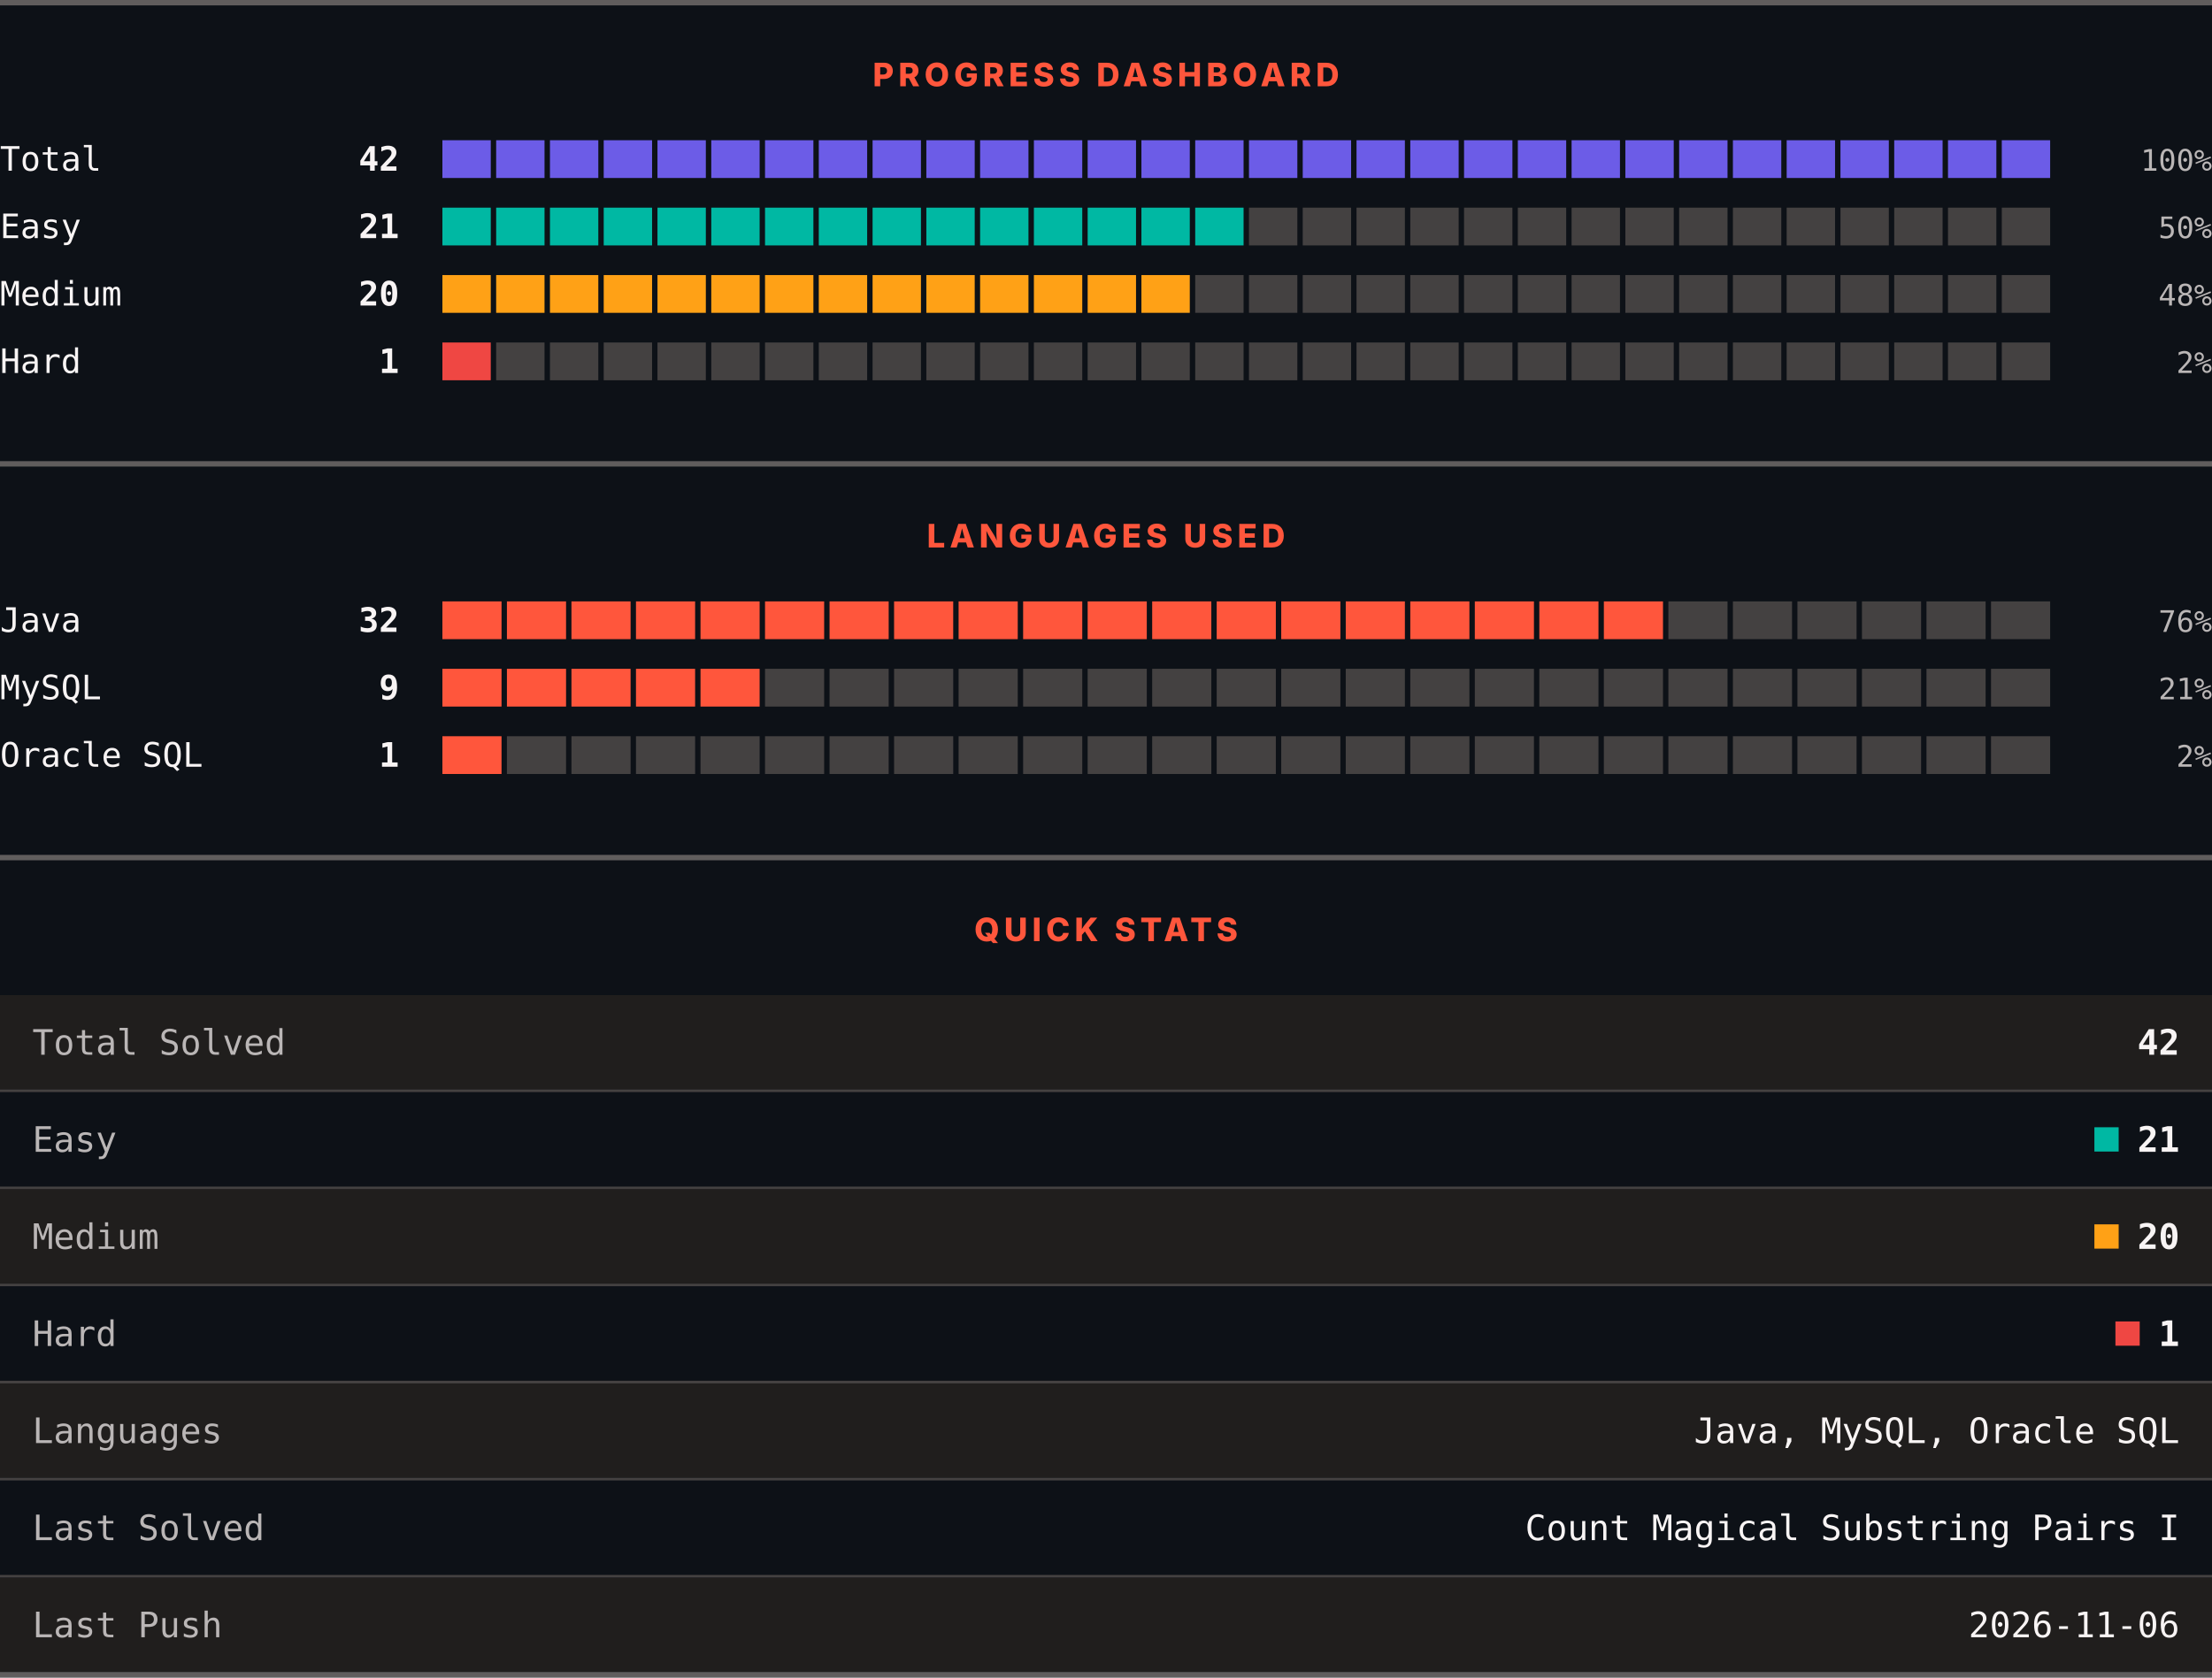
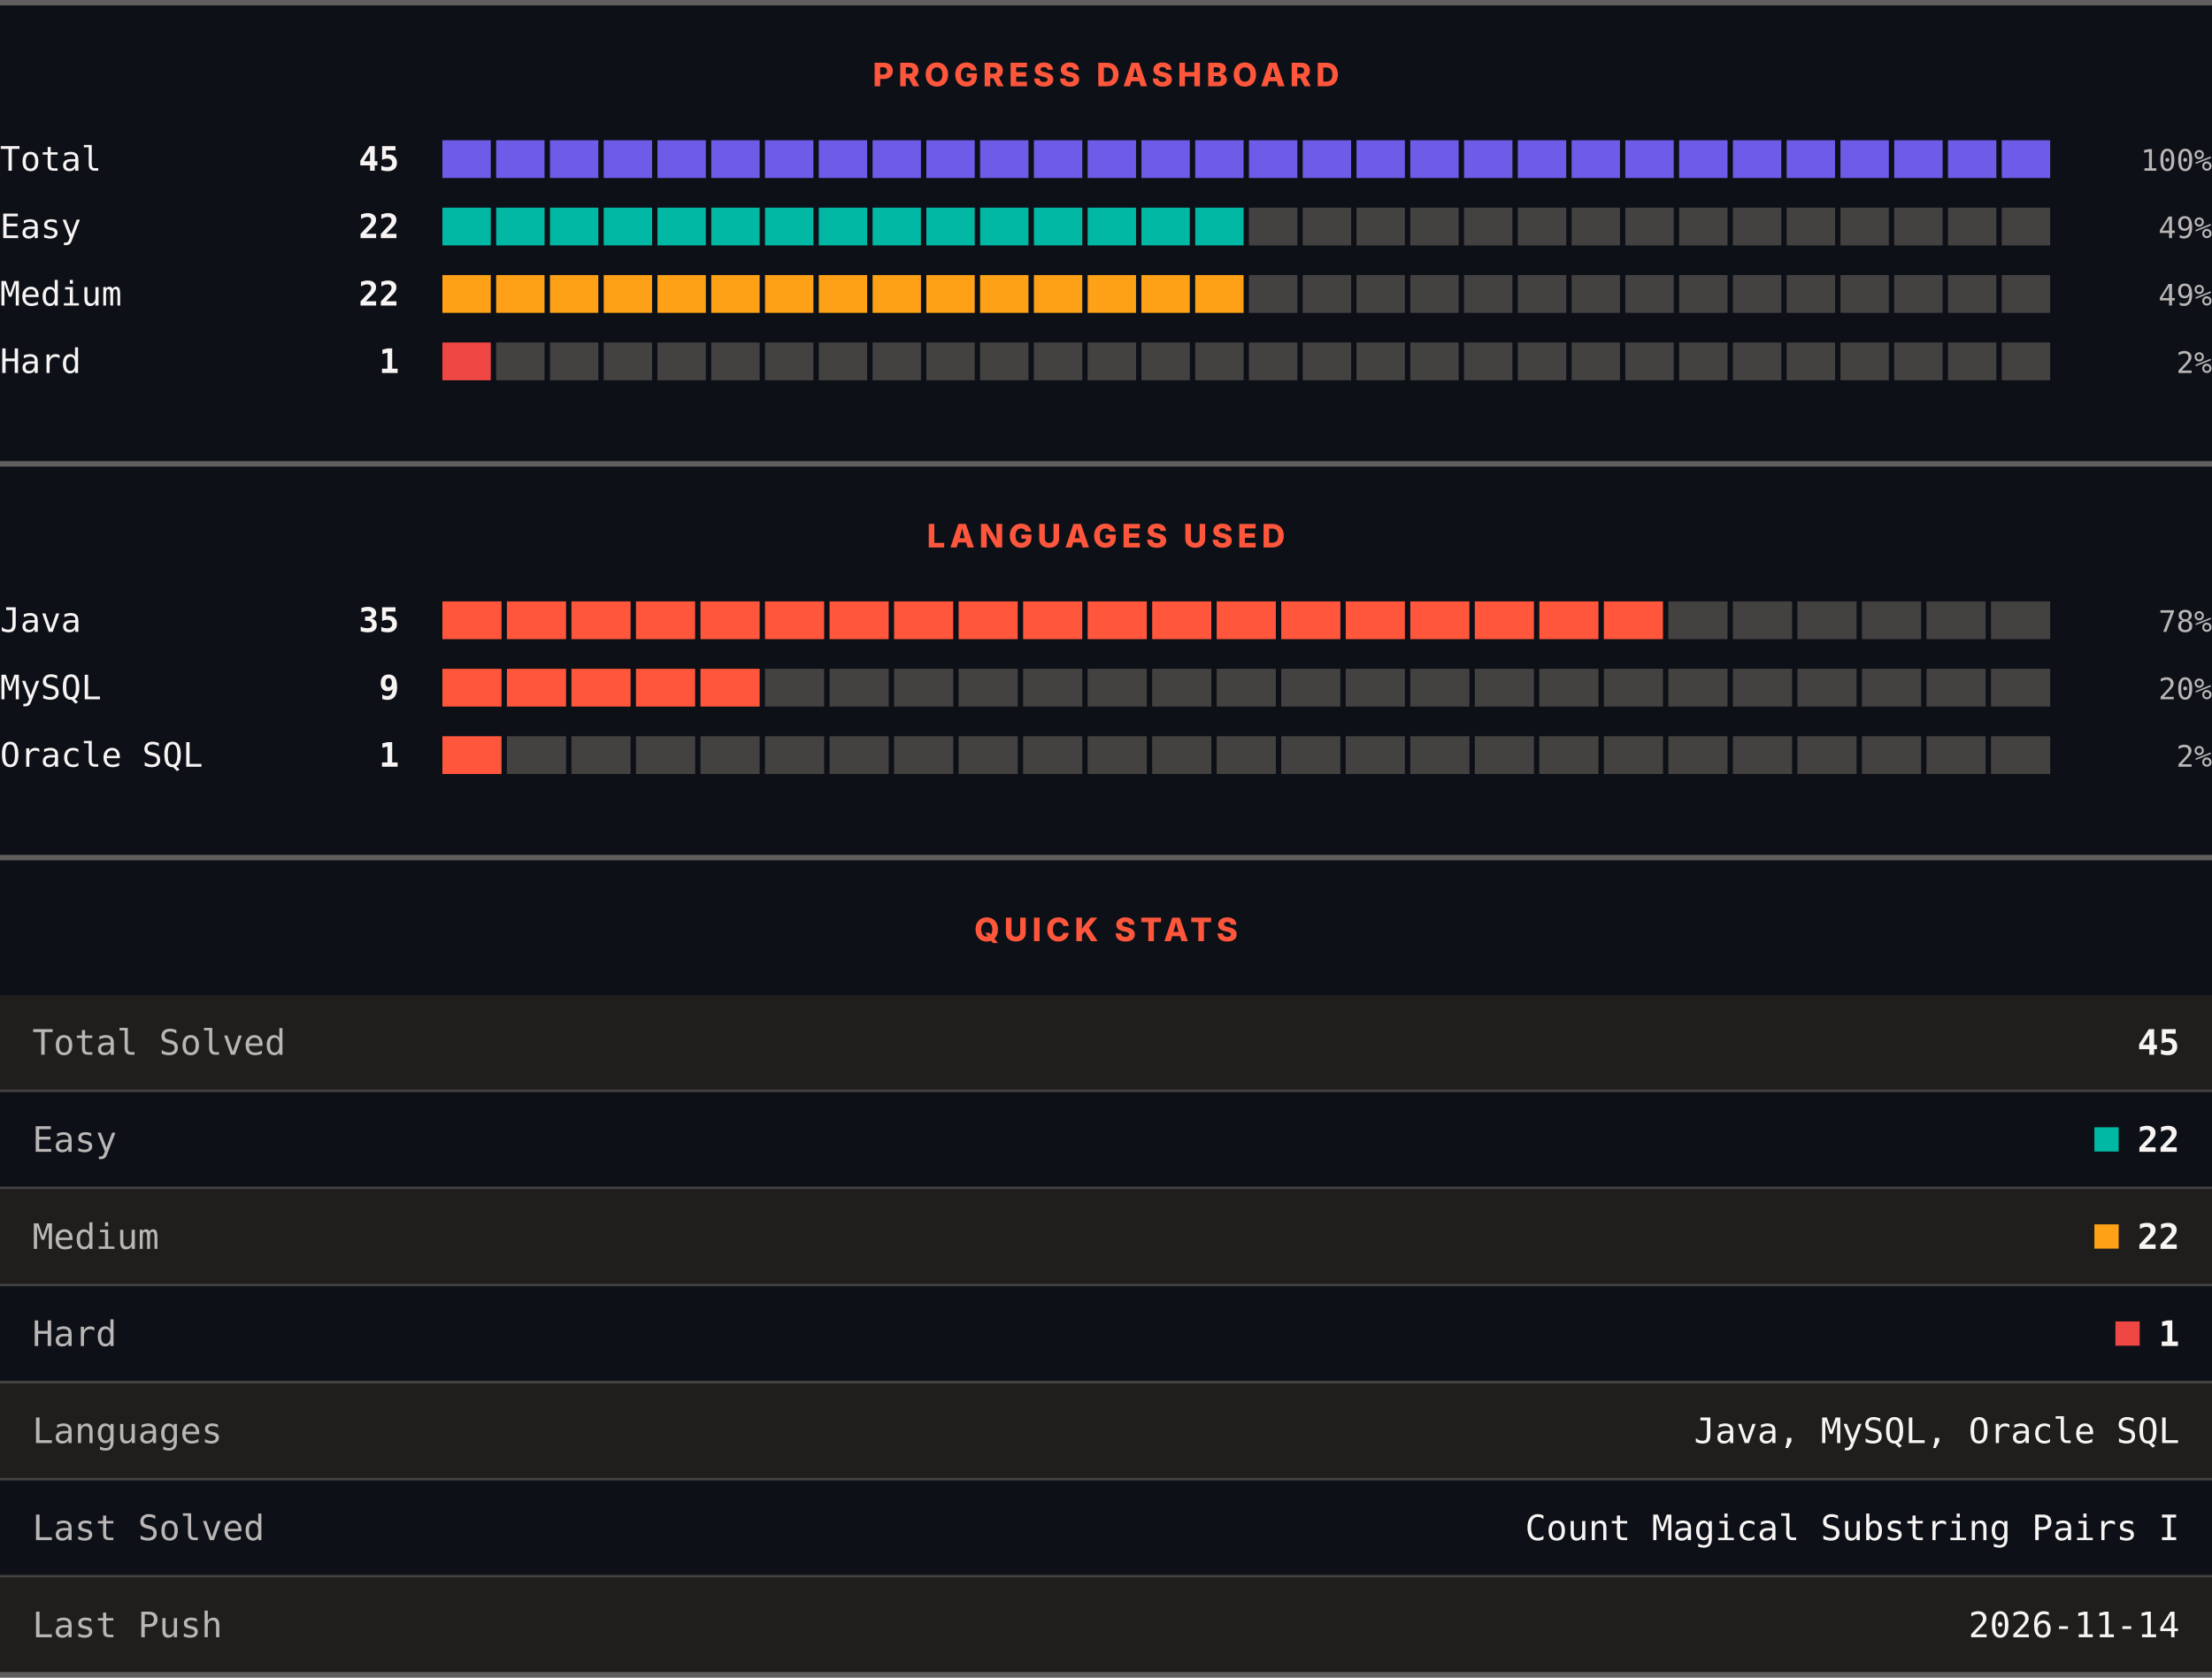
<svg xmlns="http://www.w3.org/2000/svg" width="820" height="622" viewBox="0 0 820 622" role="img" aria-label="LeetCode progress, languages and quick stats">
  <rect width="820" height="622" fill="#0d1117" />
  <rect x="0" y="0" width="820" height="2" fill="#605d5d" />
  <text x="410" y="32" text-anchor="middle" font-family="Archivo, system-ui, -apple-system, Segoe UI, sans-serif" font-size="12" font-weight="800" letter-spacing="1.68" fill="#ff563c">PROGRESS DASHBOARD</text>
  <text x="0" y="63.3" font-family="ui-monospace, SFMono-Regular, Menlo, Consolas, monospace" font-size="12.5" fill="#f8f4f4">Total</text>
-   <text x="148" y="63.3" text-anchor="end" font-family="ui-monospace, SFMono-Regular, Menlo, Consolas, monospace" font-size="12.5" font-weight="700" fill="#f8f4f4">42</text>
+   <text x="148" y="63.3" text-anchor="end" font-family="ui-monospace, SFMono-Regular, Menlo, Consolas, monospace" font-size="12.5" font-weight="700" fill="#f8f4f4">45</text>
  <rect x="164.00" y="52" width="17.93" height="14" fill="#6c5ce7" />
  <rect x="183.93" y="52" width="17.93" height="14" fill="#6c5ce7" />
  <rect x="203.87" y="52" width="17.93" height="14" fill="#6c5ce7" />
  <rect x="223.80" y="52" width="17.93" height="14" fill="#6c5ce7" />
  <rect x="243.73" y="52" width="17.93" height="14" fill="#6c5ce7" />
  <rect x="263.67" y="52" width="17.93" height="14" fill="#6c5ce7" />
  <rect x="283.60" y="52" width="17.93" height="14" fill="#6c5ce7" />
  <rect x="303.53" y="52" width="17.93" height="14" fill="#6c5ce7" />
  <rect x="323.47" y="52" width="17.93" height="14" fill="#6c5ce7" />
  <rect x="343.40" y="52" width="17.93" height="14" fill="#6c5ce7" />
  <rect x="363.33" y="52" width="17.93" height="14" fill="#6c5ce7" />
  <rect x="383.27" y="52" width="17.93" height="14" fill="#6c5ce7" />
  <rect x="403.20" y="52" width="17.93" height="14" fill="#6c5ce7" />
  <rect x="423.13" y="52" width="17.93" height="14" fill="#6c5ce7" />
  <rect x="443.07" y="52" width="17.93" height="14" fill="#6c5ce7" />
  <rect x="463.00" y="52" width="17.93" height="14" fill="#6c5ce7" />
  <rect x="482.93" y="52" width="17.93" height="14" fill="#6c5ce7" />
  <rect x="502.87" y="52" width="17.93" height="14" fill="#6c5ce7" />
  <rect x="522.80" y="52" width="17.93" height="14" fill="#6c5ce7" />
  <rect x="542.73" y="52" width="17.93" height="14" fill="#6c5ce7" />
  <rect x="562.67" y="52" width="17.93" height="14" fill="#6c5ce7" />
  <rect x="582.60" y="52" width="17.93" height="14" fill="#6c5ce7" />
  <rect x="602.53" y="52" width="17.93" height="14" fill="#6c5ce7" />
  <rect x="622.47" y="52" width="17.93" height="14" fill="#6c5ce7" />
  <rect x="642.40" y="52" width="17.93" height="14" fill="#6c5ce7" />
  <rect x="662.33" y="52" width="17.93" height="14" fill="#6c5ce7" />
  <rect x="682.27" y="52" width="17.93" height="14" fill="#6c5ce7" />
  <rect x="702.20" y="52" width="17.93" height="14" fill="#6c5ce7" />
  <rect x="722.13" y="52" width="17.93" height="14" fill="#6c5ce7" />
  <rect x="742.07" y="52" width="17.93" height="14" fill="#6c5ce7" />
  <text x="820" y="63.3" text-anchor="end" font-family="ui-monospace, SFMono-Regular, Menlo, Consolas, monospace" font-size="11" fill="#bab6b6">100%</text>
  <text x="0" y="88.3" font-family="ui-monospace, SFMono-Regular, Menlo, Consolas, monospace" font-size="12.5" fill="#f8f4f4">Easy</text>
-   <text x="148" y="88.3" text-anchor="end" font-family="ui-monospace, SFMono-Regular, Menlo, Consolas, monospace" font-size="12.5" font-weight="700" fill="#f8f4f4">21</text>
+   <text x="148" y="88.3" text-anchor="end" font-family="ui-monospace, SFMono-Regular, Menlo, Consolas, monospace" font-size="12.5" font-weight="700" fill="#f8f4f4">22</text>
  <rect x="164.00" y="77" width="17.93" height="14" fill="#00b8a3" />
  <rect x="183.93" y="77" width="17.93" height="14" fill="#00b8a3" />
  <rect x="203.87" y="77" width="17.93" height="14" fill="#00b8a3" />
  <rect x="223.80" y="77" width="17.93" height="14" fill="#00b8a3" />
  <rect x="243.73" y="77" width="17.93" height="14" fill="#00b8a3" />
  <rect x="263.67" y="77" width="17.93" height="14" fill="#00b8a3" />
  <rect x="283.60" y="77" width="17.93" height="14" fill="#00b8a3" />
  <rect x="303.53" y="77" width="17.93" height="14" fill="#00b8a3" />
  <rect x="323.47" y="77" width="17.93" height="14" fill="#00b8a3" />
  <rect x="343.40" y="77" width="17.93" height="14" fill="#00b8a3" />
  <rect x="363.33" y="77" width="17.93" height="14" fill="#00b8a3" />
  <rect x="383.27" y="77" width="17.93" height="14" fill="#00b8a3" />
  <rect x="403.20" y="77" width="17.93" height="14" fill="#00b8a3" />
  <rect x="423.13" y="77" width="17.93" height="14" fill="#00b8a3" />
  <rect x="443.07" y="77" width="17.93" height="14" fill="#00b8a3" />
  <rect x="463.00" y="77" width="17.93" height="14" fill="#444141" />
  <rect x="482.93" y="77" width="17.93" height="14" fill="#444141" />
  <rect x="502.87" y="77" width="17.93" height="14" fill="#444141" />
  <rect x="522.80" y="77" width="17.93" height="14" fill="#444141" />
  <rect x="542.73" y="77" width="17.93" height="14" fill="#444141" />
  <rect x="562.67" y="77" width="17.93" height="14" fill="#444141" />
  <rect x="582.60" y="77" width="17.93" height="14" fill="#444141" />
  <rect x="602.53" y="77" width="17.93" height="14" fill="#444141" />
  <rect x="622.47" y="77" width="17.93" height="14" fill="#444141" />
  <rect x="642.40" y="77" width="17.93" height="14" fill="#444141" />
  <rect x="662.33" y="77" width="17.93" height="14" fill="#444141" />
  <rect x="682.27" y="77" width="17.93" height="14" fill="#444141" />
  <rect x="702.20" y="77" width="17.93" height="14" fill="#444141" />
  <rect x="722.13" y="77" width="17.93" height="14" fill="#444141" />
  <rect x="742.07" y="77" width="17.93" height="14" fill="#444141" />
-   <text x="820" y="88.3" text-anchor="end" font-family="ui-monospace, SFMono-Regular, Menlo, Consolas, monospace" font-size="11" fill="#bab6b6">50%</text>
+   <text x="820" y="88.3" text-anchor="end" font-family="ui-monospace, SFMono-Regular, Menlo, Consolas, monospace" font-size="11" fill="#bab6b6">49%</text>
  <text x="0" y="113.3" font-family="ui-monospace, SFMono-Regular, Menlo, Consolas, monospace" font-size="12.5" fill="#f8f4f4">Medium</text>
-   <text x="148" y="113.3" text-anchor="end" font-family="ui-monospace, SFMono-Regular, Menlo, Consolas, monospace" font-size="12.5" font-weight="700" fill="#f8f4f4">20</text>
+   <text x="148" y="113.3" text-anchor="end" font-family="ui-monospace, SFMono-Regular, Menlo, Consolas, monospace" font-size="12.5" font-weight="700" fill="#f8f4f4">22</text>
  <rect x="164.00" y="102" width="17.93" height="14" fill="#ffa116" />
  <rect x="183.93" y="102" width="17.93" height="14" fill="#ffa116" />
  <rect x="203.87" y="102" width="17.93" height="14" fill="#ffa116" />
  <rect x="223.80" y="102" width="17.93" height="14" fill="#ffa116" />
  <rect x="243.73" y="102" width="17.93" height="14" fill="#ffa116" />
  <rect x="263.67" y="102" width="17.93" height="14" fill="#ffa116" />
  <rect x="283.60" y="102" width="17.93" height="14" fill="#ffa116" />
  <rect x="303.53" y="102" width="17.93" height="14" fill="#ffa116" />
  <rect x="323.47" y="102" width="17.93" height="14" fill="#ffa116" />
  <rect x="343.40" y="102" width="17.93" height="14" fill="#ffa116" />
  <rect x="363.33" y="102" width="17.93" height="14" fill="#ffa116" />
  <rect x="383.27" y="102" width="17.93" height="14" fill="#ffa116" />
  <rect x="403.20" y="102" width="17.93" height="14" fill="#ffa116" />
  <rect x="423.13" y="102" width="17.93" height="14" fill="#ffa116" />
-   <rect x="443.07" y="102" width="17.93" height="14" fill="#444141" />
+   <rect x="443.07" y="102" width="17.93" height="14" fill="#ffa116" />
  <rect x="463.00" y="102" width="17.93" height="14" fill="#444141" />
  <rect x="482.93" y="102" width="17.93" height="14" fill="#444141" />
  <rect x="502.87" y="102" width="17.93" height="14" fill="#444141" />
  <rect x="522.80" y="102" width="17.93" height="14" fill="#444141" />
  <rect x="542.73" y="102" width="17.93" height="14" fill="#444141" />
  <rect x="562.67" y="102" width="17.93" height="14" fill="#444141" />
  <rect x="582.60" y="102" width="17.93" height="14" fill="#444141" />
  <rect x="602.53" y="102" width="17.93" height="14" fill="#444141" />
  <rect x="622.47" y="102" width="17.93" height="14" fill="#444141" />
  <rect x="642.40" y="102" width="17.93" height="14" fill="#444141" />
  <rect x="662.33" y="102" width="17.93" height="14" fill="#444141" />
  <rect x="682.27" y="102" width="17.93" height="14" fill="#444141" />
  <rect x="702.20" y="102" width="17.93" height="14" fill="#444141" />
  <rect x="722.13" y="102" width="17.93" height="14" fill="#444141" />
  <rect x="742.07" y="102" width="17.93" height="14" fill="#444141" />
-   <text x="820" y="113.3" text-anchor="end" font-family="ui-monospace, SFMono-Regular, Menlo, Consolas, monospace" font-size="11" fill="#bab6b6">48%</text>
+   <text x="820" y="113.3" text-anchor="end" font-family="ui-monospace, SFMono-Regular, Menlo, Consolas, monospace" font-size="11" fill="#bab6b6">49%</text>
  <text x="0" y="138.3" font-family="ui-monospace, SFMono-Regular, Menlo, Consolas, monospace" font-size="12.5" fill="#f8f4f4">Hard</text>
  <text x="148" y="138.3" text-anchor="end" font-family="ui-monospace, SFMono-Regular, Menlo, Consolas, monospace" font-size="12.5" font-weight="700" fill="#f8f4f4">1</text>
  <rect x="164.00" y="127" width="17.93" height="14" fill="#ef4743" />
  <rect x="183.93" y="127" width="17.93" height="14" fill="#444141" />
  <rect x="203.87" y="127" width="17.93" height="14" fill="#444141" />
  <rect x="223.80" y="127" width="17.93" height="14" fill="#444141" />
  <rect x="243.73" y="127" width="17.93" height="14" fill="#444141" />
  <rect x="263.67" y="127" width="17.93" height="14" fill="#444141" />
  <rect x="283.60" y="127" width="17.93" height="14" fill="#444141" />
  <rect x="303.53" y="127" width="17.93" height="14" fill="#444141" />
  <rect x="323.47" y="127" width="17.93" height="14" fill="#444141" />
  <rect x="343.40" y="127" width="17.93" height="14" fill="#444141" />
  <rect x="363.33" y="127" width="17.93" height="14" fill="#444141" />
  <rect x="383.27" y="127" width="17.93" height="14" fill="#444141" />
  <rect x="403.20" y="127" width="17.93" height="14" fill="#444141" />
  <rect x="423.13" y="127" width="17.93" height="14" fill="#444141" />
  <rect x="443.07" y="127" width="17.93" height="14" fill="#444141" />
  <rect x="463.00" y="127" width="17.93" height="14" fill="#444141" />
  <rect x="482.93" y="127" width="17.93" height="14" fill="#444141" />
  <rect x="502.87" y="127" width="17.93" height="14" fill="#444141" />
  <rect x="522.80" y="127" width="17.93" height="14" fill="#444141" />
  <rect x="542.73" y="127" width="17.93" height="14" fill="#444141" />
  <rect x="562.67" y="127" width="17.93" height="14" fill="#444141" />
  <rect x="582.60" y="127" width="17.93" height="14" fill="#444141" />
  <rect x="602.53" y="127" width="17.93" height="14" fill="#444141" />
  <rect x="622.47" y="127" width="17.93" height="14" fill="#444141" />
  <rect x="642.40" y="127" width="17.93" height="14" fill="#444141" />
  <rect x="662.33" y="127" width="17.93" height="14" fill="#444141" />
  <rect x="682.27" y="127" width="17.93" height="14" fill="#444141" />
  <rect x="702.20" y="127" width="17.93" height="14" fill="#444141" />
  <rect x="722.13" y="127" width="17.93" height="14" fill="#444141" />
  <rect x="742.07" y="127" width="17.93" height="14" fill="#444141" />
  <text x="820" y="138.3" text-anchor="end" font-family="ui-monospace, SFMono-Regular, Menlo, Consolas, monospace" font-size="11" fill="#bab6b6">2%</text>
  <rect x="0" y="171" width="820" height="2" fill="#605d5d" />
  <text x="410" y="203" text-anchor="middle" font-family="Archivo, system-ui, -apple-system, Segoe UI, sans-serif" font-size="12" font-weight="800" letter-spacing="1.68" fill="#ff563c">LANGUAGES USED</text>
  <text x="0" y="234.3" font-family="ui-monospace, SFMono-Regular, Menlo, Consolas, monospace" font-size="12.5" fill="#f8f4f4">Java</text>
-   <text x="148" y="234.3" text-anchor="end" font-family="ui-monospace, SFMono-Regular, Menlo, Consolas, monospace" font-size="12.5" font-weight="700" fill="#f8f4f4">32</text>
+   <text x="148" y="234.3" text-anchor="end" font-family="ui-monospace, SFMono-Regular, Menlo, Consolas, monospace" font-size="12.5" font-weight="700" fill="#f8f4f4">35</text>
  <rect x="164.00" y="223" width="21.92" height="14" fill="#ff563c" />
  <rect x="187.92" y="223" width="21.92" height="14" fill="#ff563c" />
  <rect x="211.84" y="223" width="21.92" height="14" fill="#ff563c" />
  <rect x="235.76" y="223" width="21.92" height="14" fill="#ff563c" />
  <rect x="259.68" y="223" width="21.92" height="14" fill="#ff563c" />
  <rect x="283.60" y="223" width="21.92" height="14" fill="#ff563c" />
  <rect x="307.52" y="223" width="21.92" height="14" fill="#ff563c" />
  <rect x="331.44" y="223" width="21.92" height="14" fill="#ff563c" />
  <rect x="355.36" y="223" width="21.92" height="14" fill="#ff563c" />
  <rect x="379.28" y="223" width="21.92" height="14" fill="#ff563c" />
  <rect x="403.20" y="223" width="21.92" height="14" fill="#ff563c" />
  <rect x="427.12" y="223" width="21.92" height="14" fill="#ff563c" />
  <rect x="451.04" y="223" width="21.92" height="14" fill="#ff563c" />
  <rect x="474.96" y="223" width="21.92" height="14" fill="#ff563c" />
  <rect x="498.88" y="223" width="21.92" height="14" fill="#ff563c" />
  <rect x="522.80" y="223" width="21.92" height="14" fill="#ff563c" />
  <rect x="546.72" y="223" width="21.92" height="14" fill="#ff563c" />
  <rect x="570.64" y="223" width="21.92" height="14" fill="#ff563c" />
  <rect x="594.56" y="223" width="21.92" height="14" fill="#ff563c" />
  <rect x="618.48" y="223" width="21.92" height="14" fill="#444141" />
  <rect x="642.40" y="223" width="21.92" height="14" fill="#444141" />
  <rect x="666.32" y="223" width="21.92" height="14" fill="#444141" />
  <rect x="690.24" y="223" width="21.92" height="14" fill="#444141" />
  <rect x="714.16" y="223" width="21.92" height="14" fill="#444141" />
  <rect x="738.08" y="223" width="21.92" height="14" fill="#444141" />
-   <text x="820" y="234.3" text-anchor="end" font-family="ui-monospace, SFMono-Regular, Menlo, Consolas, monospace" font-size="11" fill="#bab6b6">76%</text>
+   <text x="820" y="234.3" text-anchor="end" font-family="ui-monospace, SFMono-Regular, Menlo, Consolas, monospace" font-size="11" fill="#bab6b6">78%</text>
  <text x="0" y="259.3" font-family="ui-monospace, SFMono-Regular, Menlo, Consolas, monospace" font-size="12.5" fill="#f8f4f4">MySQL</text>
  <text x="148" y="259.3" text-anchor="end" font-family="ui-monospace, SFMono-Regular, Menlo, Consolas, monospace" font-size="12.5" font-weight="700" fill="#f8f4f4">9</text>
  <rect x="164.00" y="248" width="21.92" height="14" fill="#ff563c" />
  <rect x="187.92" y="248" width="21.92" height="14" fill="#ff563c" />
  <rect x="211.84" y="248" width="21.92" height="14" fill="#ff563c" />
  <rect x="235.76" y="248" width="21.92" height="14" fill="#ff563c" />
  <rect x="259.68" y="248" width="21.92" height="14" fill="#ff563c" />
  <rect x="283.60" y="248" width="21.92" height="14" fill="#444141" />
  <rect x="307.52" y="248" width="21.92" height="14" fill="#444141" />
  <rect x="331.44" y="248" width="21.92" height="14" fill="#444141" />
  <rect x="355.36" y="248" width="21.92" height="14" fill="#444141" />
  <rect x="379.28" y="248" width="21.92" height="14" fill="#444141" />
  <rect x="403.20" y="248" width="21.92" height="14" fill="#444141" />
  <rect x="427.12" y="248" width="21.92" height="14" fill="#444141" />
  <rect x="451.04" y="248" width="21.92" height="14" fill="#444141" />
  <rect x="474.96" y="248" width="21.92" height="14" fill="#444141" />
  <rect x="498.88" y="248" width="21.92" height="14" fill="#444141" />
  <rect x="522.80" y="248" width="21.92" height="14" fill="#444141" />
  <rect x="546.72" y="248" width="21.92" height="14" fill="#444141" />
  <rect x="570.64" y="248" width="21.92" height="14" fill="#444141" />
  <rect x="594.56" y="248" width="21.92" height="14" fill="#444141" />
  <rect x="618.48" y="248" width="21.92" height="14" fill="#444141" />
  <rect x="642.40" y="248" width="21.92" height="14" fill="#444141" />
  <rect x="666.32" y="248" width="21.92" height="14" fill="#444141" />
  <rect x="690.24" y="248" width="21.92" height="14" fill="#444141" />
  <rect x="714.16" y="248" width="21.92" height="14" fill="#444141" />
  <rect x="738.08" y="248" width="21.92" height="14" fill="#444141" />
-   <text x="820" y="259.3" text-anchor="end" font-family="ui-monospace, SFMono-Regular, Menlo, Consolas, monospace" font-size="11" fill="#bab6b6">21%</text>
+   <text x="820" y="259.3" text-anchor="end" font-family="ui-monospace, SFMono-Regular, Menlo, Consolas, monospace" font-size="11" fill="#bab6b6">20%</text>
  <text x="0" y="284.3" font-family="ui-monospace, SFMono-Regular, Menlo, Consolas, monospace" font-size="12.5" fill="#f8f4f4">Oracle SQL</text>
  <text x="148" y="284.3" text-anchor="end" font-family="ui-monospace, SFMono-Regular, Menlo, Consolas, monospace" font-size="12.5" font-weight="700" fill="#f8f4f4">1</text>
  <rect x="164.00" y="273" width="21.92" height="14" fill="#ff563c" />
  <rect x="187.92" y="273" width="21.92" height="14" fill="#444141" />
  <rect x="211.84" y="273" width="21.92" height="14" fill="#444141" />
  <rect x="235.76" y="273" width="21.92" height="14" fill="#444141" />
  <rect x="259.68" y="273" width="21.92" height="14" fill="#444141" />
  <rect x="283.60" y="273" width="21.92" height="14" fill="#444141" />
  <rect x="307.52" y="273" width="21.92" height="14" fill="#444141" />
  <rect x="331.44" y="273" width="21.92" height="14" fill="#444141" />
  <rect x="355.36" y="273" width="21.92" height="14" fill="#444141" />
  <rect x="379.28" y="273" width="21.92" height="14" fill="#444141" />
  <rect x="403.20" y="273" width="21.92" height="14" fill="#444141" />
  <rect x="427.12" y="273" width="21.92" height="14" fill="#444141" />
  <rect x="451.04" y="273" width="21.92" height="14" fill="#444141" />
  <rect x="474.96" y="273" width="21.92" height="14" fill="#444141" />
  <rect x="498.88" y="273" width="21.92" height="14" fill="#444141" />
  <rect x="522.80" y="273" width="21.92" height="14" fill="#444141" />
  <rect x="546.72" y="273" width="21.92" height="14" fill="#444141" />
  <rect x="570.64" y="273" width="21.92" height="14" fill="#444141" />
  <rect x="594.56" y="273" width="21.92" height="14" fill="#444141" />
  <rect x="618.48" y="273" width="21.92" height="14" fill="#444141" />
  <rect x="642.40" y="273" width="21.92" height="14" fill="#444141" />
  <rect x="666.32" y="273" width="21.92" height="14" fill="#444141" />
  <rect x="690.24" y="273" width="21.92" height="14" fill="#444141" />
  <rect x="714.16" y="273" width="21.92" height="14" fill="#444141" />
  <rect x="738.08" y="273" width="21.92" height="14" fill="#444141" />
  <text x="820" y="284.3" text-anchor="end" font-family="ui-monospace, SFMono-Regular, Menlo, Consolas, monospace" font-size="11" fill="#bab6b6">2%</text>
  <rect x="0" y="317" width="820" height="2" fill="#605d5d" />
  <text x="410" y="349" text-anchor="middle" font-family="Archivo, system-ui, -apple-system, Segoe UI, sans-serif" font-size="12" font-weight="800" letter-spacing="1.68" fill="#ff563c">QUICK STATS</text>
  <rect x="0" y="369" width="820" height="35" fill="#201e1d" />
  <text x="12" y="391.1" font-family="ui-monospace, SFMono-Regular, Menlo, Consolas, monospace" font-size="13" fill="#bab6b6">Total Solved</text>
-   <text x="808" y="391.1" text-anchor="end" font-family="ui-monospace, SFMono-Regular, Menlo, Consolas, monospace" font-size="13" font-weight="700" fill="#f8f4f4">42</text>
+   <text x="808" y="391.1" text-anchor="end" font-family="ui-monospace, SFMono-Regular, Menlo, Consolas, monospace" font-size="13" font-weight="700" fill="#f8f4f4">45</text>
  <rect x="0" y="404" width="820" height="1" fill="#444141" />
  <rect x="0" y="405" width="820" height="35" fill="#0d1117" />
  <text x="12" y="427.1" font-family="ui-monospace, SFMono-Regular, Menlo, Consolas, monospace" font-size="13" fill="#bab6b6">Easy</text>
  <rect x="776.4" y="418" width="9" height="9" fill="#00b8a3" />
-   <text x="808" y="427.1" text-anchor="end" font-family="ui-monospace, SFMono-Regular, Menlo, Consolas, monospace" font-size="13" font-weight="700" fill="#f8f4f4">21</text>
+   <text x="808" y="427.1" text-anchor="end" font-family="ui-monospace, SFMono-Regular, Menlo, Consolas, monospace" font-size="13" font-weight="700" fill="#f8f4f4">22</text>
  <rect x="0" y="440" width="820" height="1" fill="#444141" />
  <rect x="0" y="441" width="820" height="35" fill="#201e1d" />
  <text x="12" y="463.1" font-family="ui-monospace, SFMono-Regular, Menlo, Consolas, monospace" font-size="13" fill="#bab6b6">Medium</text>
  <rect x="776.4" y="454" width="9" height="9" fill="#ffa116" />
-   <text x="808" y="463.1" text-anchor="end" font-family="ui-monospace, SFMono-Regular, Menlo, Consolas, monospace" font-size="13" font-weight="700" fill="#f8f4f4">20</text>
+   <text x="808" y="463.1" text-anchor="end" font-family="ui-monospace, SFMono-Regular, Menlo, Consolas, monospace" font-size="13" font-weight="700" fill="#f8f4f4">22</text>
  <rect x="0" y="476" width="820" height="1" fill="#444141" />
  <rect x="0" y="477" width="820" height="35" fill="#0d1117" />
  <text x="12" y="499.1" font-family="ui-monospace, SFMono-Regular, Menlo, Consolas, monospace" font-size="13" fill="#bab6b6">Hard</text>
  <rect x="784.2" y="490" width="9" height="9" fill="#ef4743" />
  <text x="808" y="499.1" text-anchor="end" font-family="ui-monospace, SFMono-Regular, Menlo, Consolas, monospace" font-size="13" font-weight="700" fill="#f8f4f4">1</text>
  <rect x="0" y="512" width="820" height="1" fill="#444141" />
  <rect x="0" y="513" width="820" height="35" fill="#201e1d" />
  <text x="12" y="535.1" font-family="ui-monospace, SFMono-Regular, Menlo, Consolas, monospace" font-size="13" fill="#bab6b6">Languages</text>
  <text x="808" y="535.1" text-anchor="end" font-family="ui-monospace, SFMono-Regular, Menlo, Consolas, monospace" font-size="13" fill="#f8f4f4">Java, MySQL, Oracle SQL</text>
  <rect x="0" y="548" width="820" height="1" fill="#444141" />
  <rect x="0" y="549" width="820" height="35" fill="#0d1117" />
  <text x="12" y="571.1" font-family="ui-monospace, SFMono-Regular, Menlo, Consolas, monospace" font-size="13" fill="#bab6b6">Last Solved</text>
  <text x="808" y="571.1" text-anchor="end" font-family="ui-monospace, SFMono-Regular, Menlo, Consolas, monospace" font-size="13" fill="#f8f4f4">Count Magical Substring Pairs I</text>
  <rect x="0" y="584" width="820" height="1" fill="#444141" />
  <rect x="0" y="585" width="820" height="35" fill="#201e1d" />
  <text x="12" y="607.1" font-family="ui-monospace, SFMono-Regular, Menlo, Consolas, monospace" font-size="13" fill="#bab6b6">Last Push</text>
-   <text x="808" y="607.1" text-anchor="end" font-family="ui-monospace, SFMono-Regular, Menlo, Consolas, monospace" font-size="13" fill="#f8f4f4">2026-11-06</text>
+   <text x="808" y="607.1" text-anchor="end" font-family="ui-monospace, SFMono-Regular, Menlo, Consolas, monospace" font-size="13" fill="#f8f4f4">2026-11-14</text>
  <rect x="0" y="620" width="820" height="2" fill="#605d5d" />
</svg>
